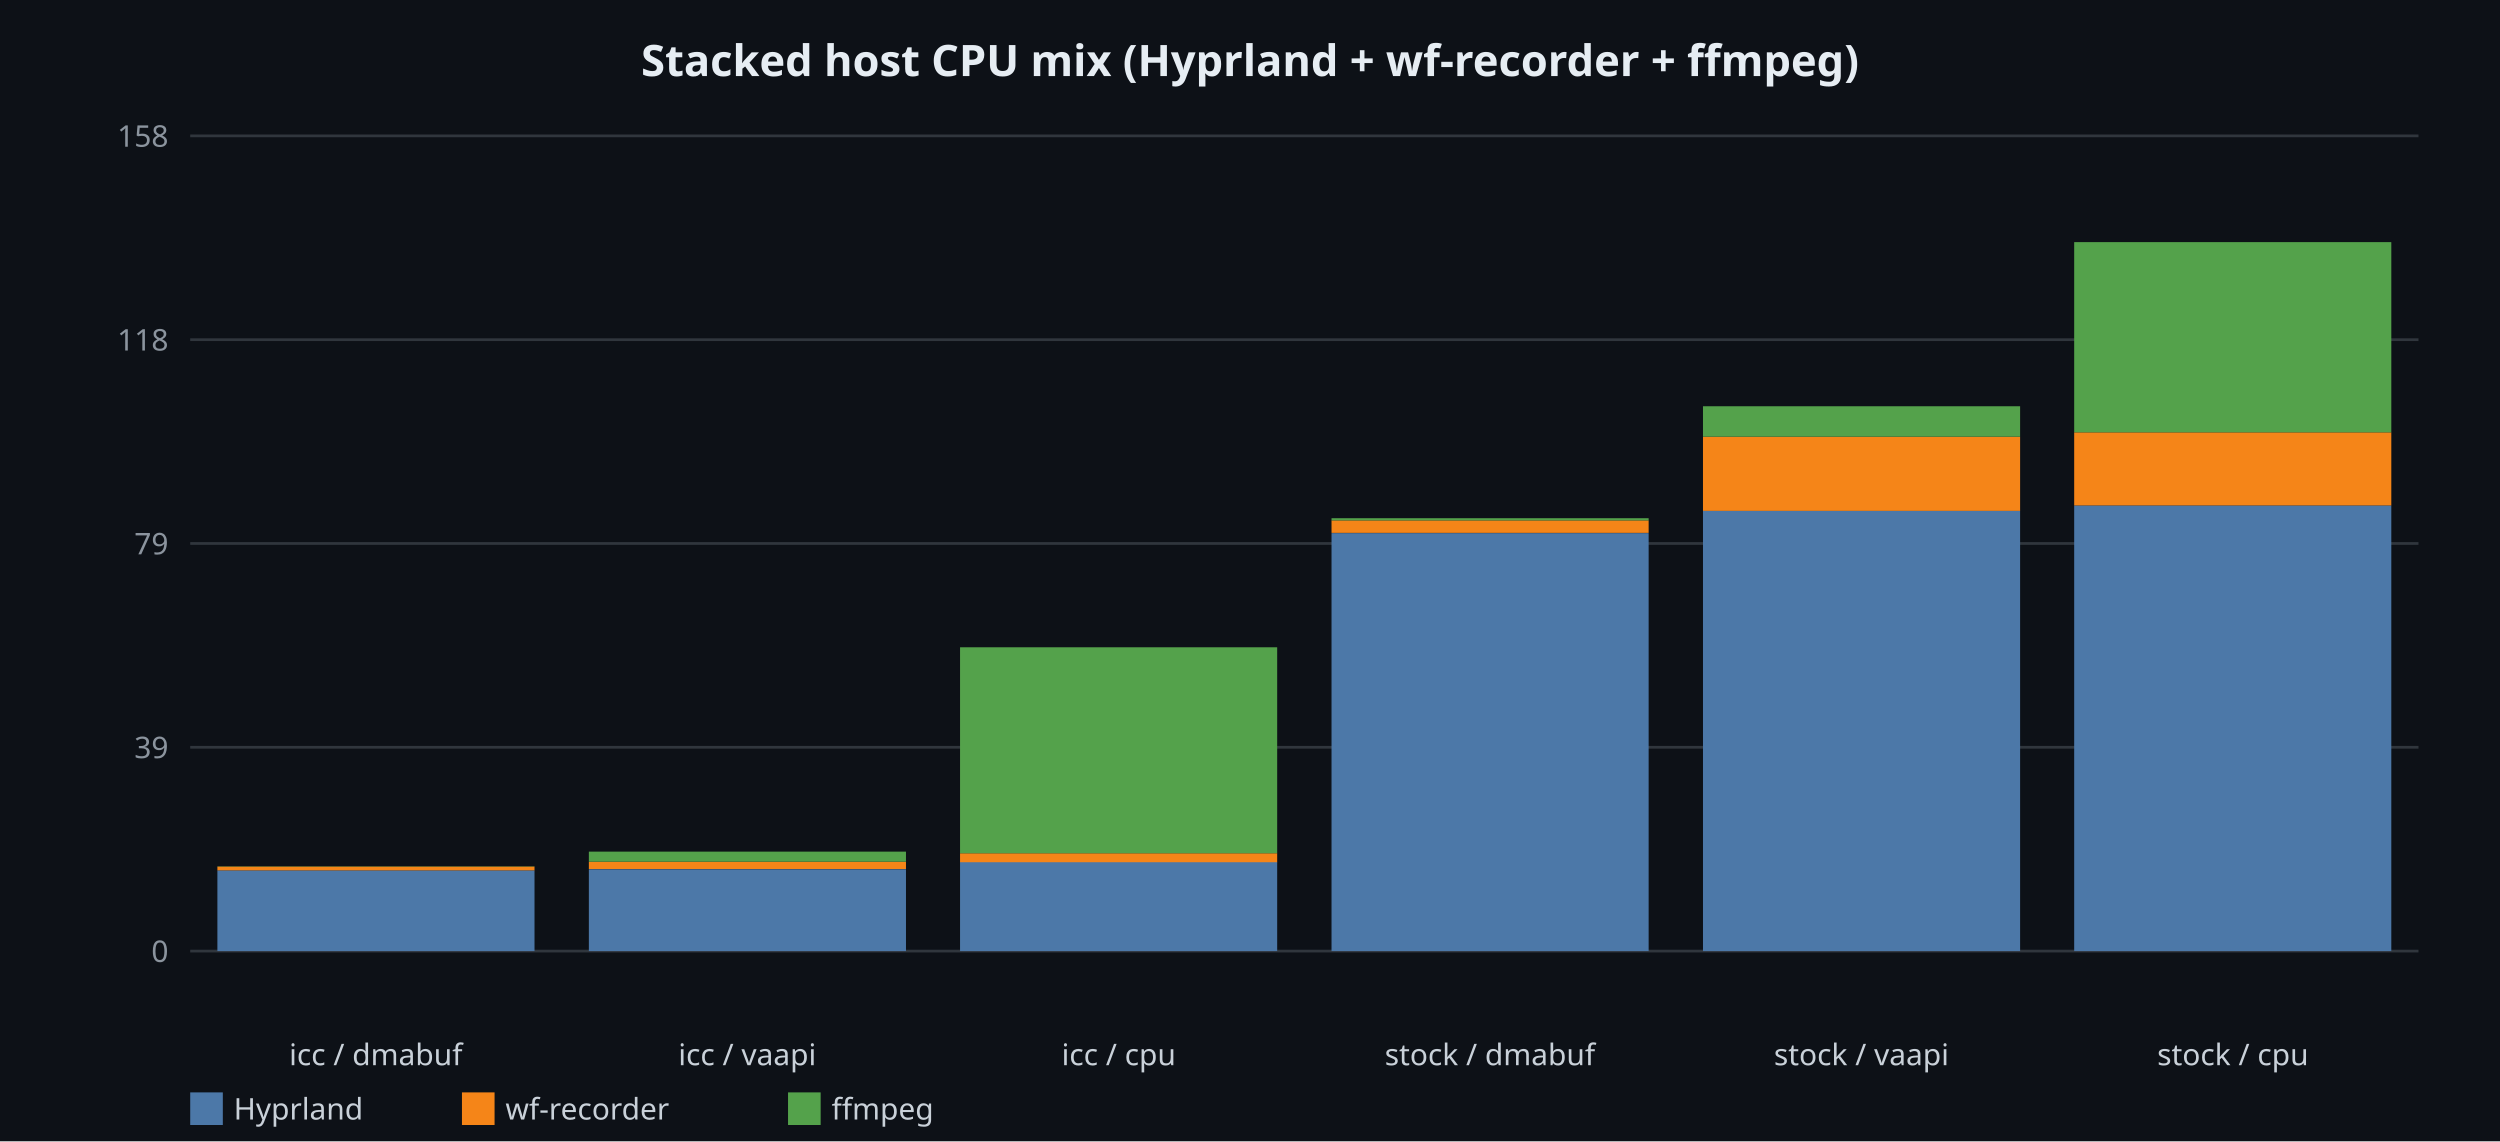
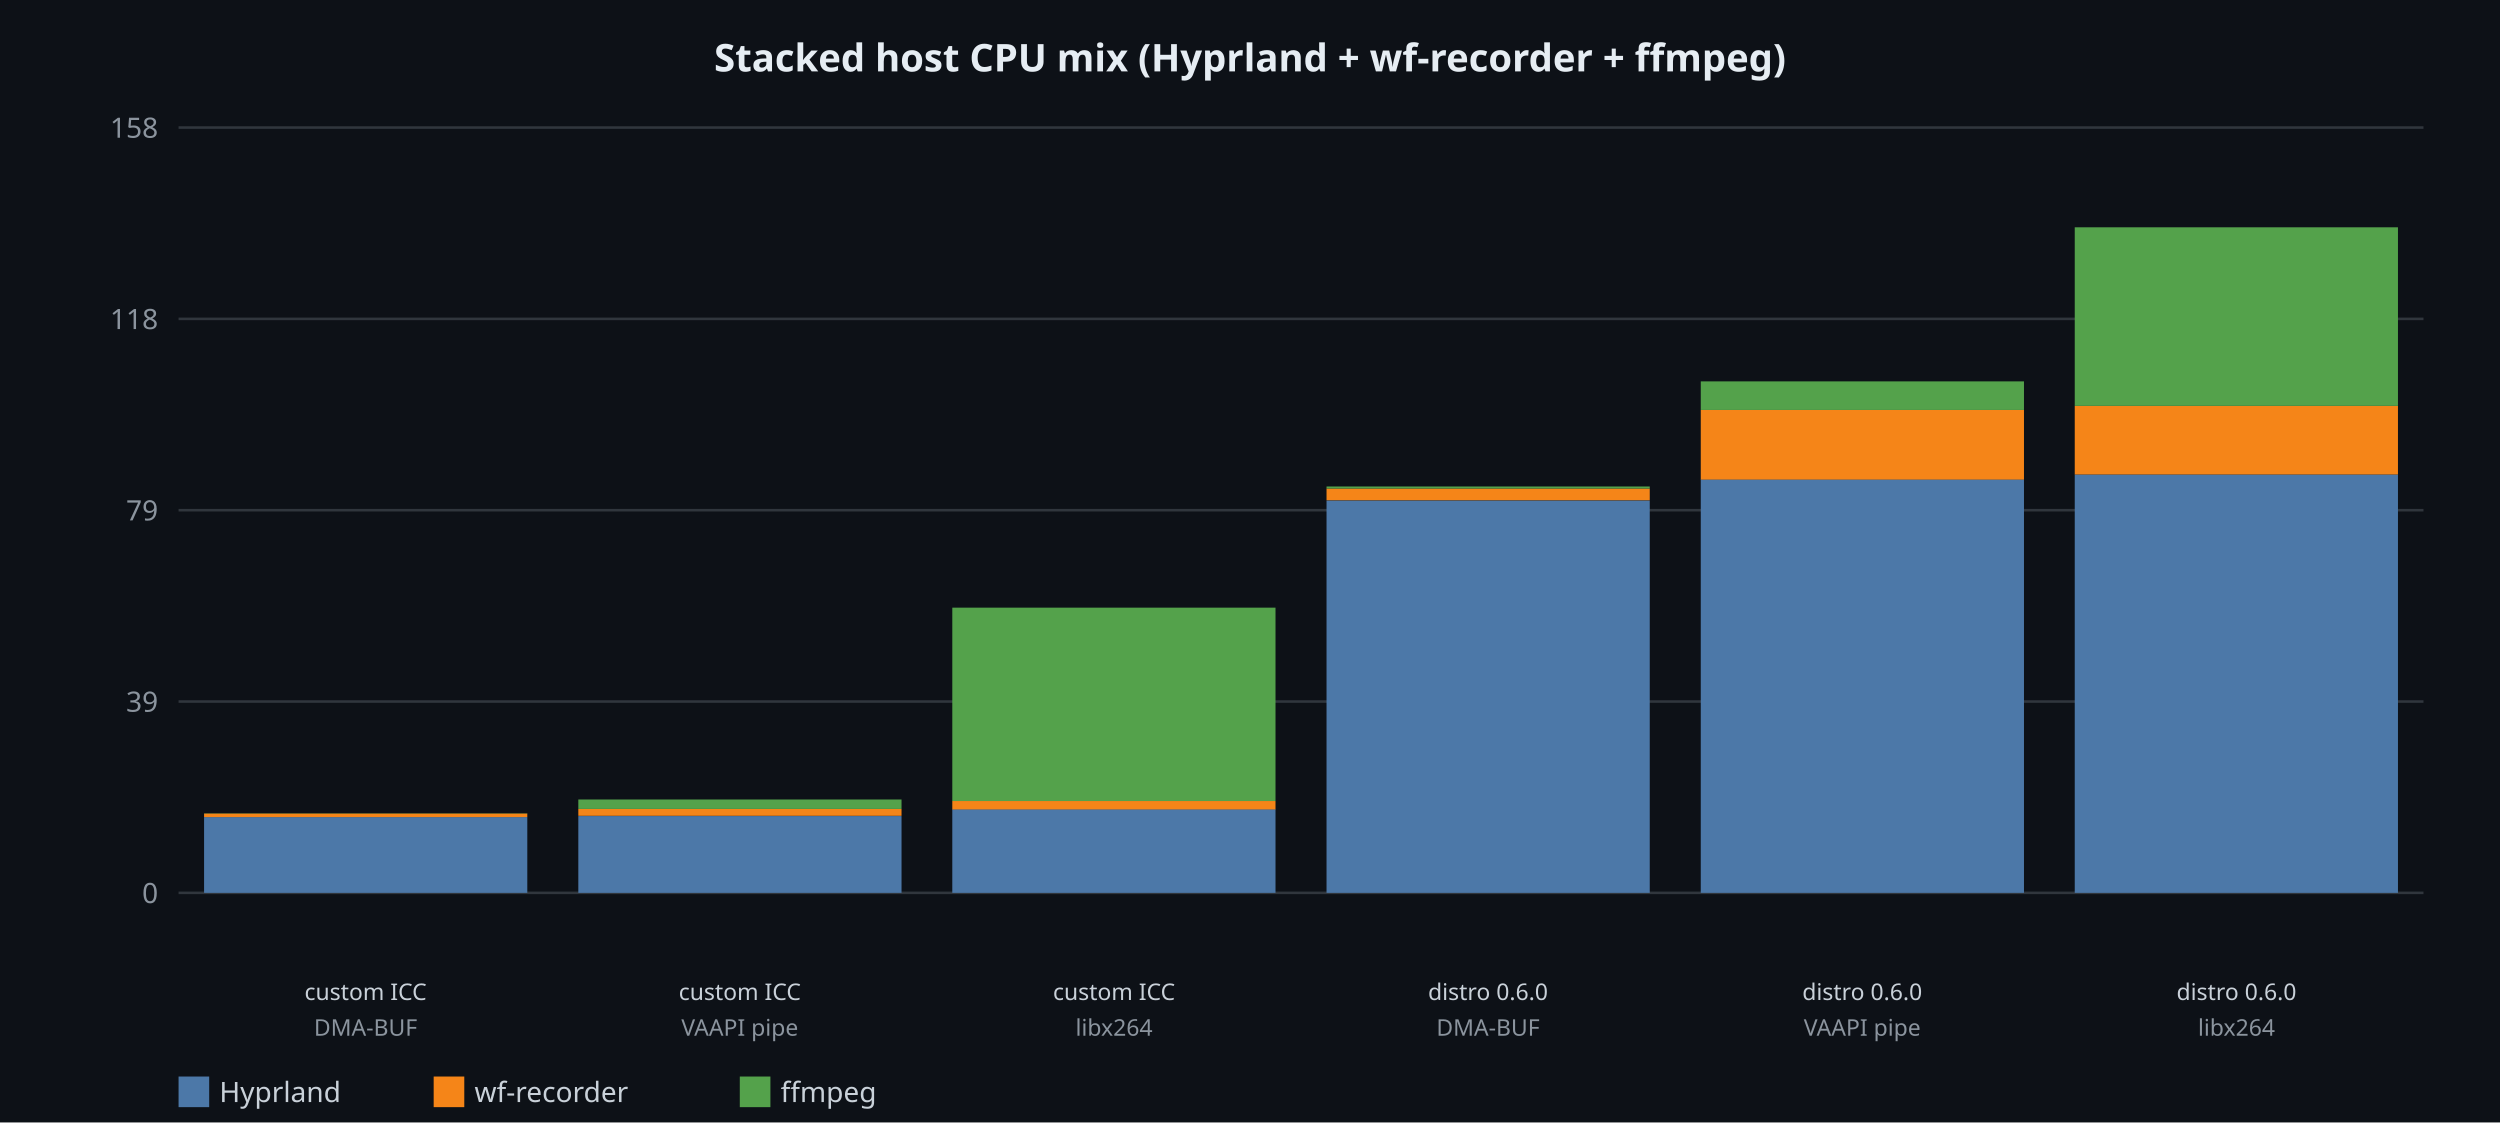
- <svg xmlns="http://www.w3.org/2000/svg" width="920" height="420" viewBox="0 0 920 420">
+ <svg xmlns="http://www.w3.org/2000/svg" width="980" height="440" viewBox="0 0 980 440">
  <rect width="100%" height="100%" fill="#0d1117" />
-   <text x="460.0" y="28" text-anchor="middle" fill="#e6edf3" font-family="sans-serif" font-size="16" font-weight="700">Stacked host CPU mix (Hyprland + wf-recorder + ffmpeg)</text>
-   <line x1="70" y1="350.0" x2="890" y2="350.0" stroke="#30363d" />
+   <text x="490.0" y="28" text-anchor="middle" fill="#e6edf3" font-family="sans-serif" font-size="15" font-weight="700">Stacked host CPU mix (Hyprland + wf-recorder + ffmpeg)</text>
+   <line x1="70" y1="350.0" x2="950" y2="350.0" stroke="#30363d" />
  <text x="62" y="354.0" text-anchor="end" fill="#8b949e" font-family="sans-serif" font-size="11">0</text>
-   <line x1="70" y1="275.0" x2="890" y2="275.0" stroke="#30363d" />
+   <line x1="70" y1="275.0" x2="950" y2="275.0" stroke="#30363d" />
  <text x="62" y="279.0" text-anchor="end" fill="#8b949e" font-family="sans-serif" font-size="11">39</text>
-   <line x1="70" y1="200.0" x2="890" y2="200.0" stroke="#30363d" />
+   <line x1="70" y1="200.0" x2="950" y2="200.0" stroke="#30363d" />
  <text x="62" y="204.0" text-anchor="end" fill="#8b949e" font-family="sans-serif" font-size="11">79</text>
-   <line x1="70" y1="125.0" x2="890" y2="125.0" stroke="#30363d" />
+   <line x1="70" y1="125.0" x2="950" y2="125.0" stroke="#30363d" />
  <text x="62" y="129.0" text-anchor="end" fill="#8b949e" font-family="sans-serif" font-size="11">118</text>
-   <line x1="70" y1="50.0" x2="890" y2="50.0" stroke="#30363d" />
+   <line x1="70" y1="50.0" x2="950" y2="50.0" stroke="#30363d" />
  <text x="62" y="54.0" text-anchor="end" fill="#8b949e" font-family="sans-serif" font-size="11">158</text>
-   <rect x="80.0" y="320.3" width="116.7" height="29.7" fill="#4C78A8" />
-   <rect x="80.0" y="318.9" width="116.7" height="1.4" fill="#F58518" />
-   <rect x="80.0" y="318.8" width="116.7" height="0.1" fill="#54A24B" />
-   <text x="138.3" y="392" text-anchor="middle" fill="#c9d1d9" font-family="sans-serif" font-size="11">icc / dmabuf</text>
-   <rect x="216.7" y="319.9" width="116.7" height="30.1" fill="#4C78A8" />
-   <rect x="216.7" y="317.1" width="116.7" height="2.7" fill="#F58518" />
-   <rect x="216.7" y="313.4" width="116.7" height="3.7" fill="#54A24B" />
-   <text x="275.0" y="392" text-anchor="middle" fill="#c9d1d9" font-family="sans-serif" font-size="11">icc / vaapi</text>
-   <rect x="353.3" y="317.2" width="116.7" height="32.8" fill="#4C78A8" />
-   <rect x="353.3" y="314.0" width="116.7" height="3.3" fill="#F58518" />
-   <rect x="353.3" y="238.2" width="116.7" height="75.8" fill="#54A24B" />
-   <text x="411.7" y="392" text-anchor="middle" fill="#c9d1d9" font-family="sans-serif" font-size="11">icc / cpu</text>
-   <rect x="490.0" y="196.2" width="116.7" height="153.8" fill="#4C78A8" />
-   <rect x="490.0" y="191.5" width="116.7" height="4.6" fill="#F58518" />
-   <rect x="490.0" y="190.7" width="116.7" height="0.8" fill="#54A24B" />
-   <text x="548.3" y="392" text-anchor="middle" fill="#c9d1d9" font-family="sans-serif" font-size="11">stock / dmabuf</text>
-   <rect x="626.7" y="187.9" width="116.7" height="162.1" fill="#4C78A8" />
-   <rect x="626.7" y="160.7" width="116.7" height="27.3" fill="#F58518" />
-   <rect x="626.7" y="149.5" width="116.7" height="11.2" fill="#54A24B" />
-   <text x="685.0" y="392" text-anchor="middle" fill="#c9d1d9" font-family="sans-serif" font-size="11">stock / vaapi</text>
-   <rect x="763.3" y="186.0" width="116.7" height="164.0" fill="#4C78A8" />
-   <rect x="763.3" y="159.1" width="116.7" height="26.9" fill="#F58518" />
-   <rect x="763.3" y="89.1" width="116.7" height="70.0" fill="#54A24B" />
-   <text x="821.7" y="392" text-anchor="middle" fill="#c9d1d9" font-family="sans-serif" font-size="11">stock / cpu</text>
-   <rect x="70" y="402" width="12" height="12" fill="#4C78A8" />
-   <text x="86" y="412" fill="#c9d1d9" font-family="sans-serif" font-size="11">Hyprland</text>
-   <rect x="170" y="402" width="12" height="12" fill="#F58518" />
-   <text x="186" y="412" fill="#c9d1d9" font-family="sans-serif" font-size="11">wf-recorder</text>
-   <rect x="290" y="402" width="12" height="12" fill="#54A24B" />
-   <text x="306" y="412" fill="#c9d1d9" font-family="sans-serif" font-size="11">ffmpeg</text>
+   <rect x="80.0" y="320.3" width="126.7" height="29.7" fill="#4C78A8" />
+   <rect x="80.0" y="318.9" width="126.7" height="1.4" fill="#F58518" />
+   <rect x="80.0" y="318.8" width="126.7" height="0.1" fill="#54A24B" />
+   <text x="143.3" y="392" text-anchor="middle" fill="#c9d1d9" font-family="sans-serif" font-size="9">custom ICC</text>
+   <text x="143.3" y="406" text-anchor="middle" fill="#8b949e" font-family="sans-serif" font-size="9">DMA-BUF</text>
+   <rect x="226.7" y="319.9" width="126.7" height="30.1" fill="#4C78A8" />
+   <rect x="226.7" y="317.1" width="126.7" height="2.7" fill="#F58518" />
+   <rect x="226.7" y="313.4" width="126.7" height="3.7" fill="#54A24B" />
+   <text x="290.0" y="392" text-anchor="middle" fill="#c9d1d9" font-family="sans-serif" font-size="9">custom ICC</text>
+   <text x="290.0" y="406" text-anchor="middle" fill="#8b949e" font-family="sans-serif" font-size="9">VAAPI pipe</text>
+   <rect x="373.3" y="317.2" width="126.7" height="32.8" fill="#4C78A8" />
+   <rect x="373.3" y="314.0" width="126.7" height="3.3" fill="#F58518" />
+   <rect x="373.3" y="238.2" width="126.7" height="75.8" fill="#54A24B" />
+   <text x="436.7" y="392" text-anchor="middle" fill="#c9d1d9" font-family="sans-serif" font-size="9">custom ICC</text>
+   <text x="436.7" y="406" text-anchor="middle" fill="#8b949e" font-family="sans-serif" font-size="9">libx264</text>
+   <rect x="520.0" y="196.2" width="126.7" height="153.8" fill="#4C78A8" />
+   <rect x="520.0" y="191.5" width="126.7" height="4.6" fill="#F58518" />
+   <rect x="520.0" y="190.7" width="126.7" height="0.8" fill="#54A24B" />
+   <text x="583.3" y="392" text-anchor="middle" fill="#c9d1d9" font-family="sans-serif" font-size="9">distro 0.6.0</text>
+   <text x="583.3" y="406" text-anchor="middle" fill="#8b949e" font-family="sans-serif" font-size="9">DMA-BUF</text>
+   <rect x="666.7" y="187.9" width="126.7" height="162.1" fill="#4C78A8" />
+   <rect x="666.7" y="160.7" width="126.7" height="27.3" fill="#F58518" />
+   <rect x="666.7" y="149.5" width="126.7" height="11.2" fill="#54A24B" />
+   <text x="730.0" y="392" text-anchor="middle" fill="#c9d1d9" font-family="sans-serif" font-size="9">distro 0.6.0</text>
+   <text x="730.0" y="406" text-anchor="middle" fill="#8b949e" font-family="sans-serif" font-size="9">VAAPI pipe</text>
+   <rect x="813.3" y="186.0" width="126.7" height="164.0" fill="#4C78A8" />
+   <rect x="813.3" y="159.1" width="126.7" height="26.9" fill="#F58518" />
+   <rect x="813.3" y="89.1" width="126.7" height="70.0" fill="#54A24B" />
+   <text x="876.7" y="392" text-anchor="middle" fill="#c9d1d9" font-family="sans-serif" font-size="9">distro 0.6.0</text>
+   <text x="876.7" y="406" text-anchor="middle" fill="#8b949e" font-family="sans-serif" font-size="9">libx264</text>
+   <rect x="70" y="422" width="12" height="12" fill="#4C78A8" />
+   <text x="86" y="432" fill="#c9d1d9" font-family="sans-serif" font-size="11">Hyprland</text>
+   <rect x="170" y="422" width="12" height="12" fill="#F58518" />
+   <text x="186" y="432" fill="#c9d1d9" font-family="sans-serif" font-size="11">wf-recorder</text>
+   <rect x="290" y="422" width="12" height="12" fill="#54A24B" />
+   <text x="306" y="432" fill="#c9d1d9" font-family="sans-serif" font-size="11">ffmpeg</text>
</svg>
